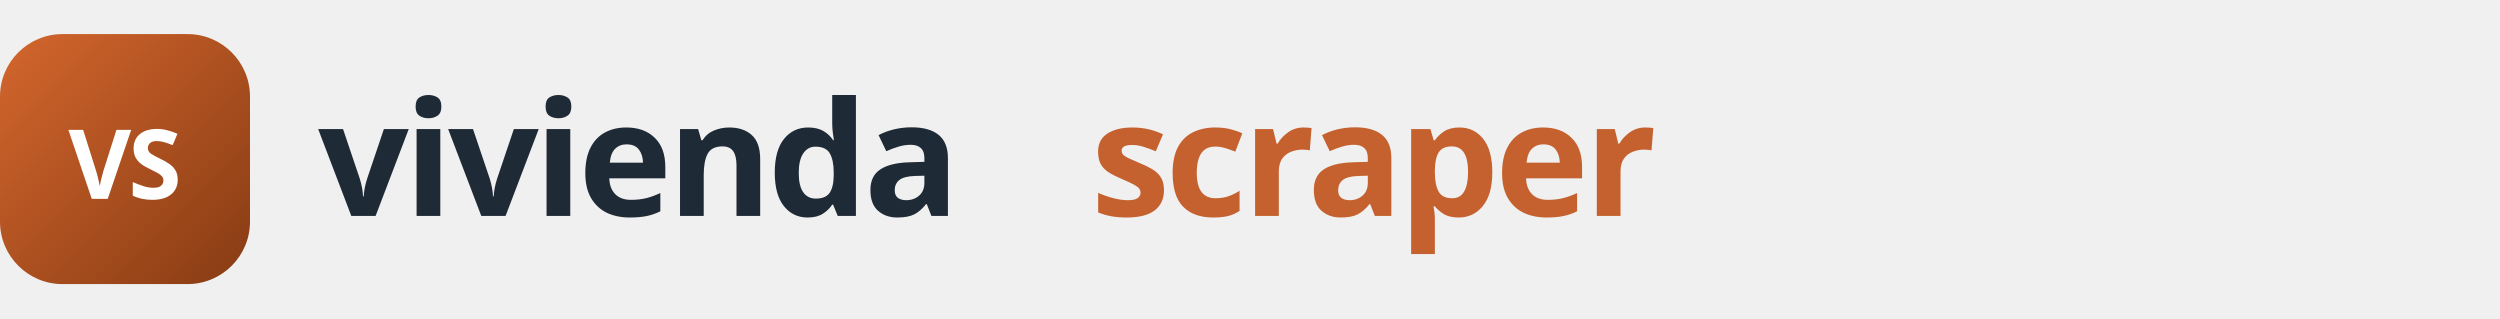
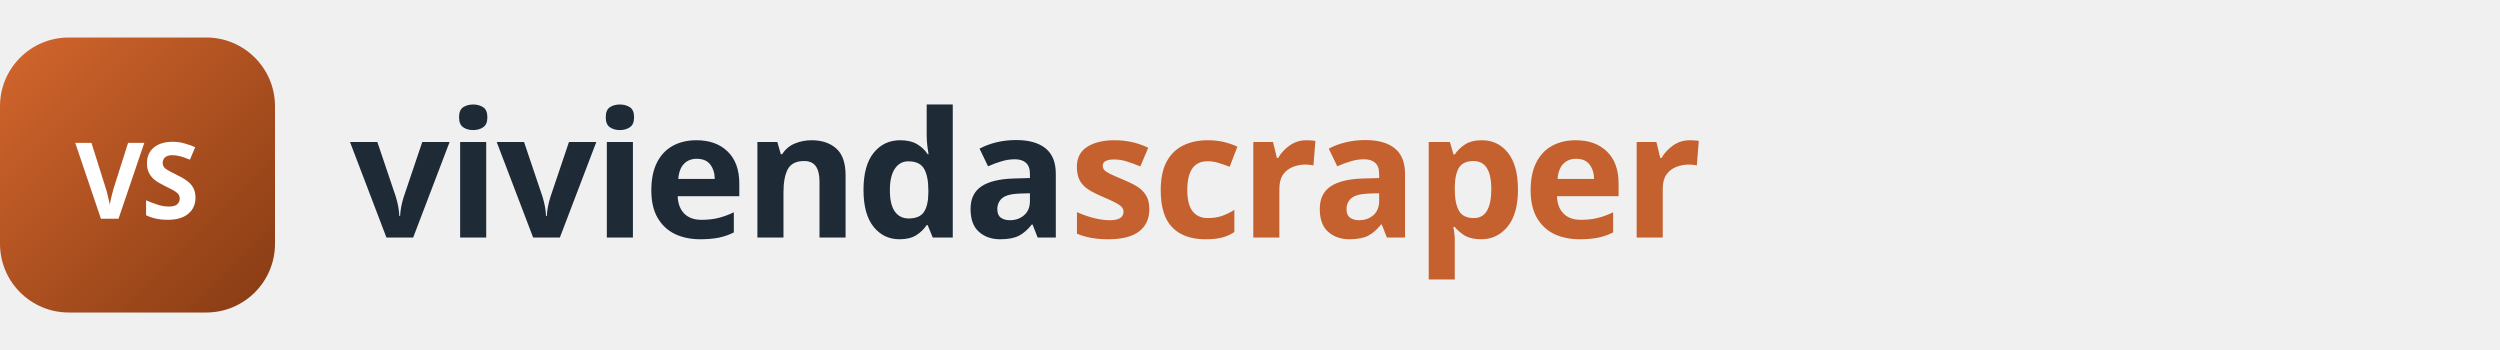
- <svg xmlns="http://www.w3.org/2000/svg" viewBox="0 0 440 56" width="440" height="56">
+ <svg xmlns="http://www.w3.org/2000/svg" viewBox="0 0 400 56" width="400" height="56">
  <defs>
    <linearGradient id="g" x1="0" y1="0" x2="44" y2="44" gradientUnits="userSpaceOnUse">
      <stop offset="0%" stop-color="#d9692f" />
      <stop offset="100%" stop-color="#8c3e15" />
    </linearGradient>
  </defs>
  <rect x="0" y="6" width="44" height="44" rx="11" fill="url(#g)" />
  <text x="22" y="35" text-anchor="middle" font-family="system-ui,sans-serif" font-weight="700" font-size="17" letter-spacing="-0.5" fill="white">VS</text>
-   <text x="56" y="38" font-family="system-ui,sans-serif" font-weight="700" font-size="28" letter-spacing="-0.8" fill="#1f2a37">vivienda</text>
-   <text x="192" y="38" font-family="system-ui,sans-serif" font-weight="700" font-size="28" letter-spacing="-0.8" fill="#c5612e">scraper</text>
+   <text x="56" y="38" font-family="system-ui,sans-serif" font-weight="700" font-size="28" letter-spacing="-0.5" fill="#1f2a37">vivienda<tspan fill="#c5612e">scraper</tspan>
+   </text>
</svg>
